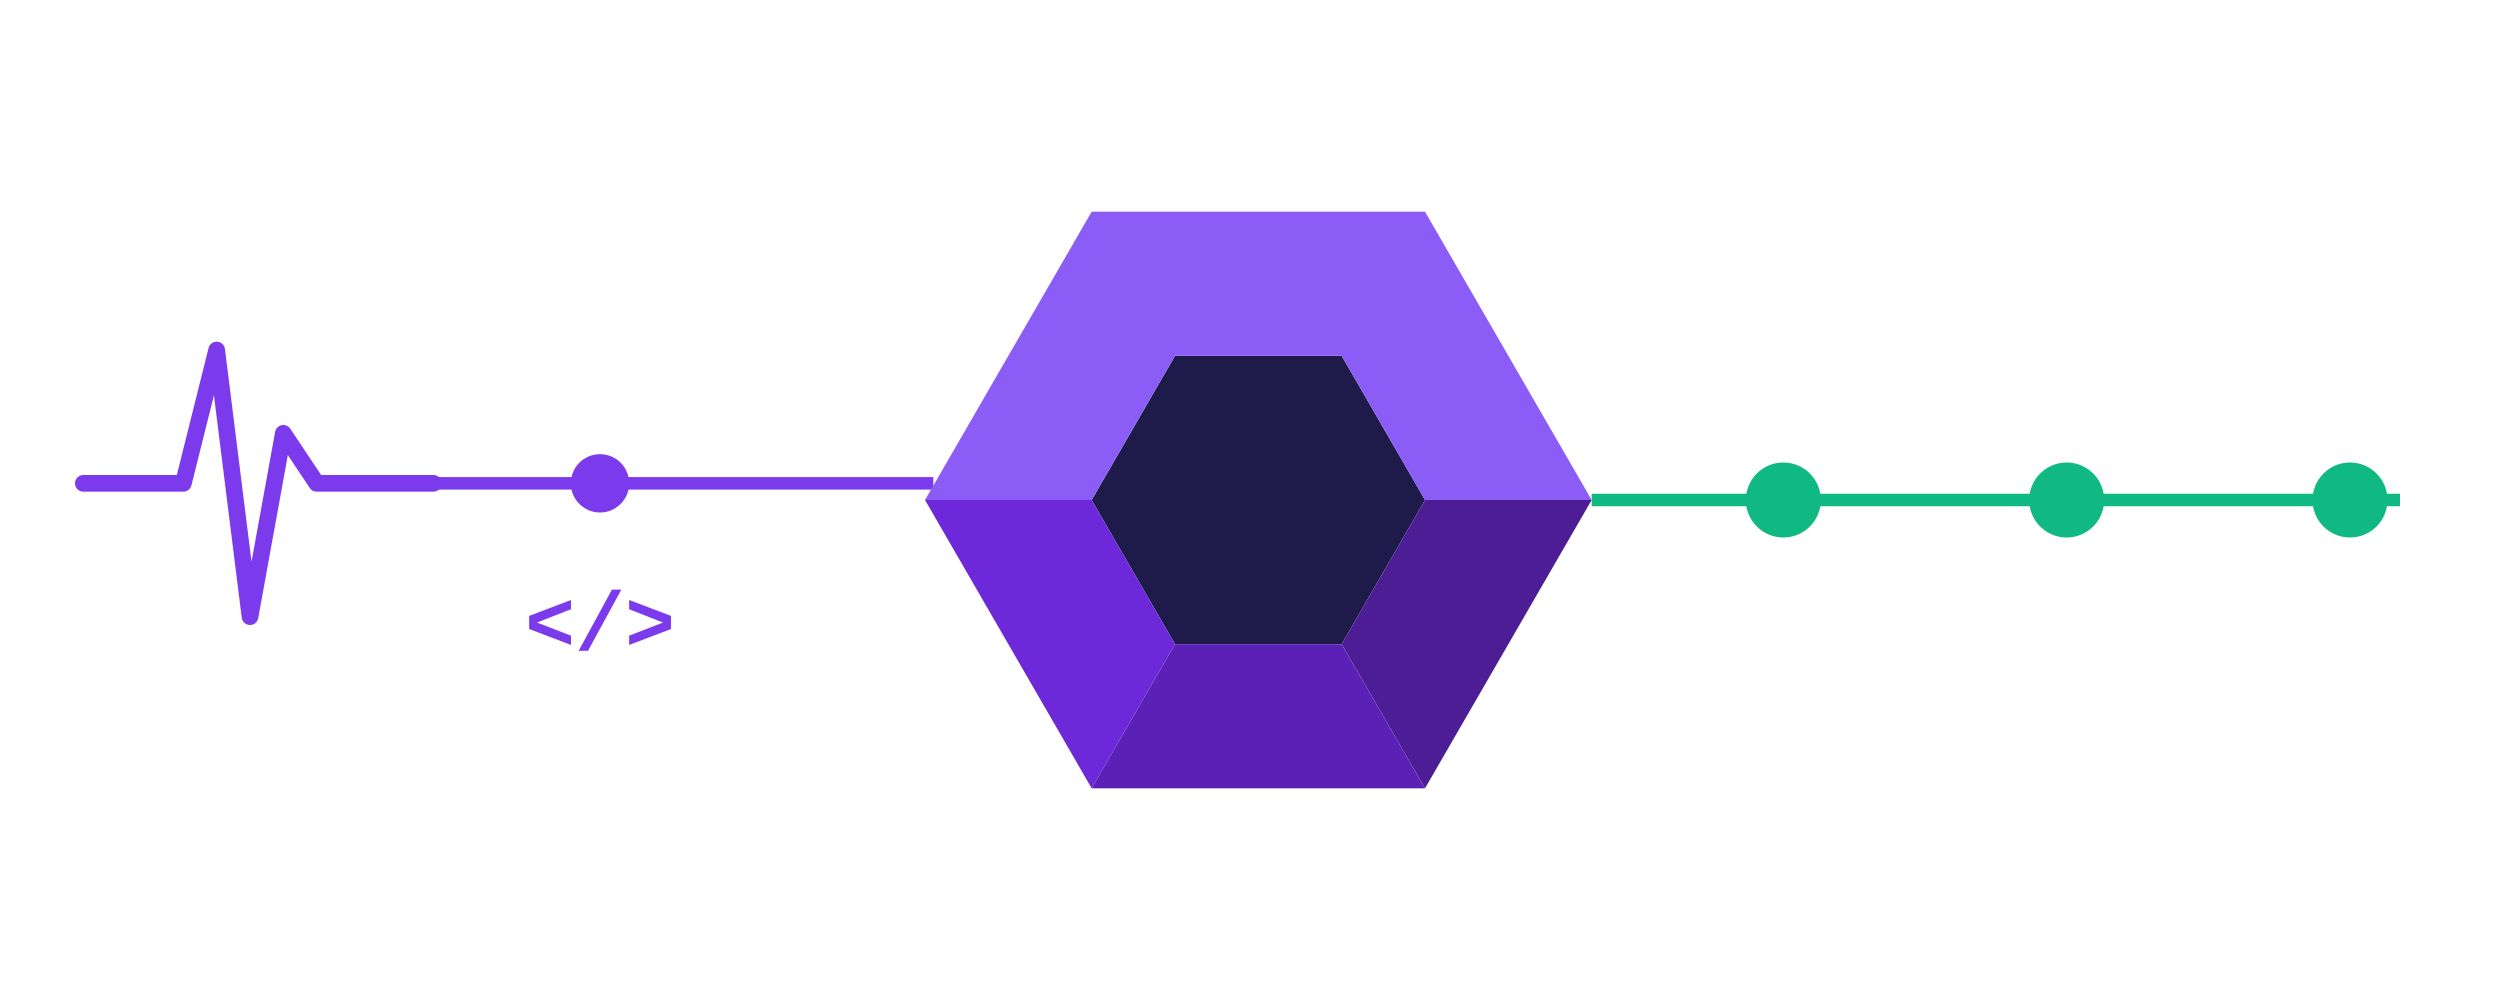
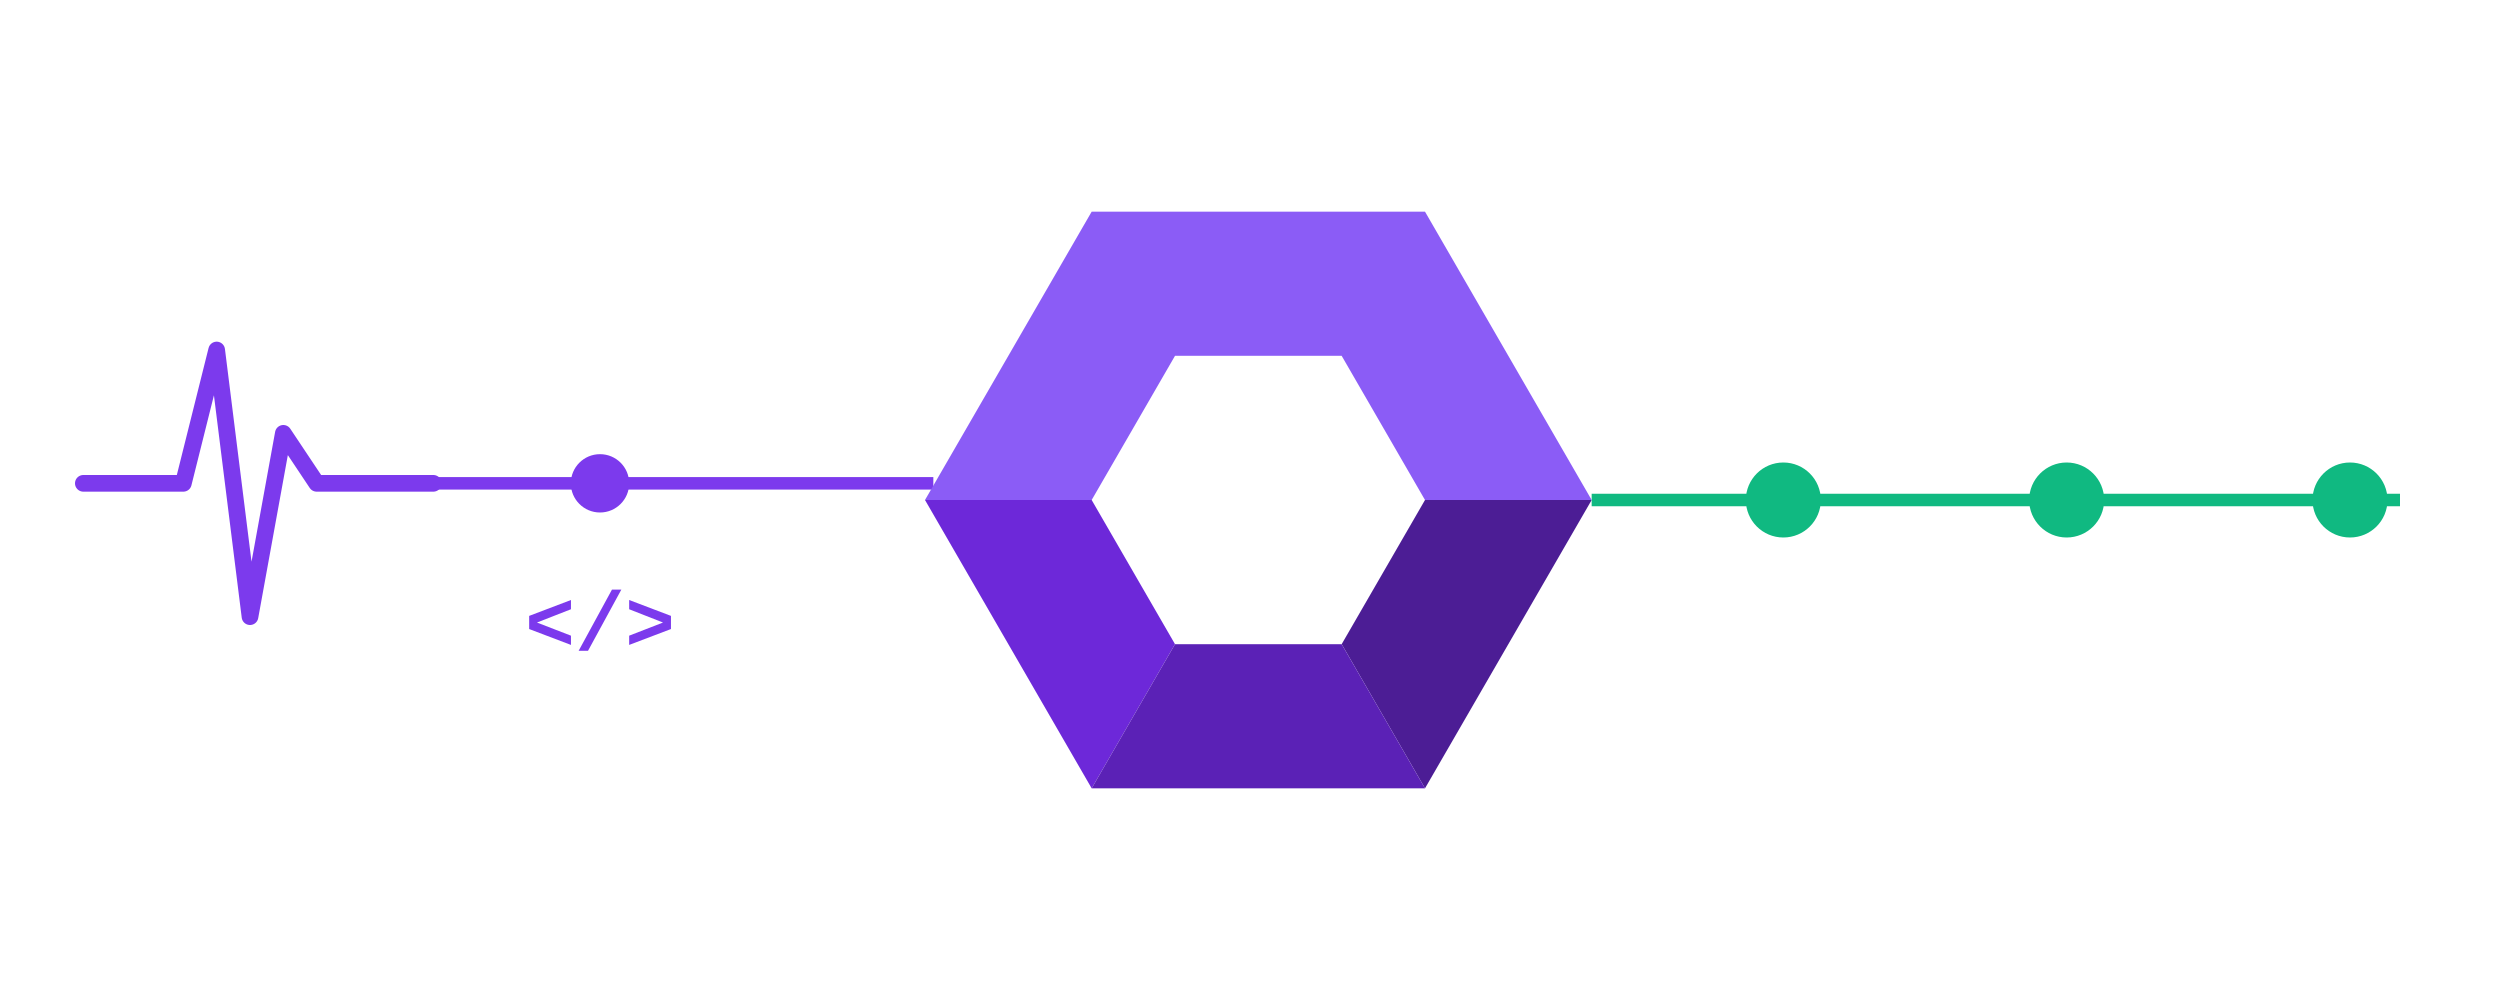
<svg xmlns="http://www.w3.org/2000/svg" viewBox="0 0 300 120" fill="none" role="img" aria-label="GitWand logo">
  <path d="M 10,58 L 22,58 L 26,42 L 30,74 L 34,52 L 38,58 L 52,58" stroke="#7C3AED" stroke-width="2" stroke-linecap="round" stroke-linejoin="round" />
  <circle cx="72" cy="58" r="3.5" fill="#7C3AED" />
  <line x1="52" y1="58" x2="112" y2="58" stroke="#7C3AED" stroke-width="1.5" />
  <text x="72" y="78" font-family="'Courier New', 'Lucida Console', monospace" font-size="10" font-weight="700" fill="#7C3AED" text-anchor="middle">&lt;/&gt;</text>
-   <path d="M 171,60 L 161,42.7 L 141,42.7 L 131,60 L 141,77.3 L 161,77.3 Z" fill="#1e1b4b" />
+   <path d="M 171,60 L 161,42.7 L 141,42.7 L 131,60 L 141,77.3 L 161,77.3 Z" fill="none" />
  <path d="M 111,60 L 131,25.4 L 171,25.4 L 191,60 L 171,60 L 161,42.7 L 141,42.7 L 131,60 Z" fill="#8B5CF6" />
  <path d="M 191,60 L 171,94.6 L 161,77.3 L 171,60 Z" fill="#4C1D95" />
  <path d="M 111,60 L 131,60 L 141,77.3 L 131,94.6 Z" fill="#6D28D9" />
  <path d="M 131,94.6 L 171,94.6 L 161,77.3 L 141,77.3 Z" fill="#5B21B6" />
  <line x1="191" y1="60" x2="288" y2="60" stroke="#10B981" stroke-width="1.5" />
  <circle cx="214" cy="60" r="4.5" fill="#10B981" />
  <circle cx="248" cy="60" r="4.5" fill="#10B981" />
  <circle cx="282" cy="60" r="4.5" fill="#10B981" />
</svg>
